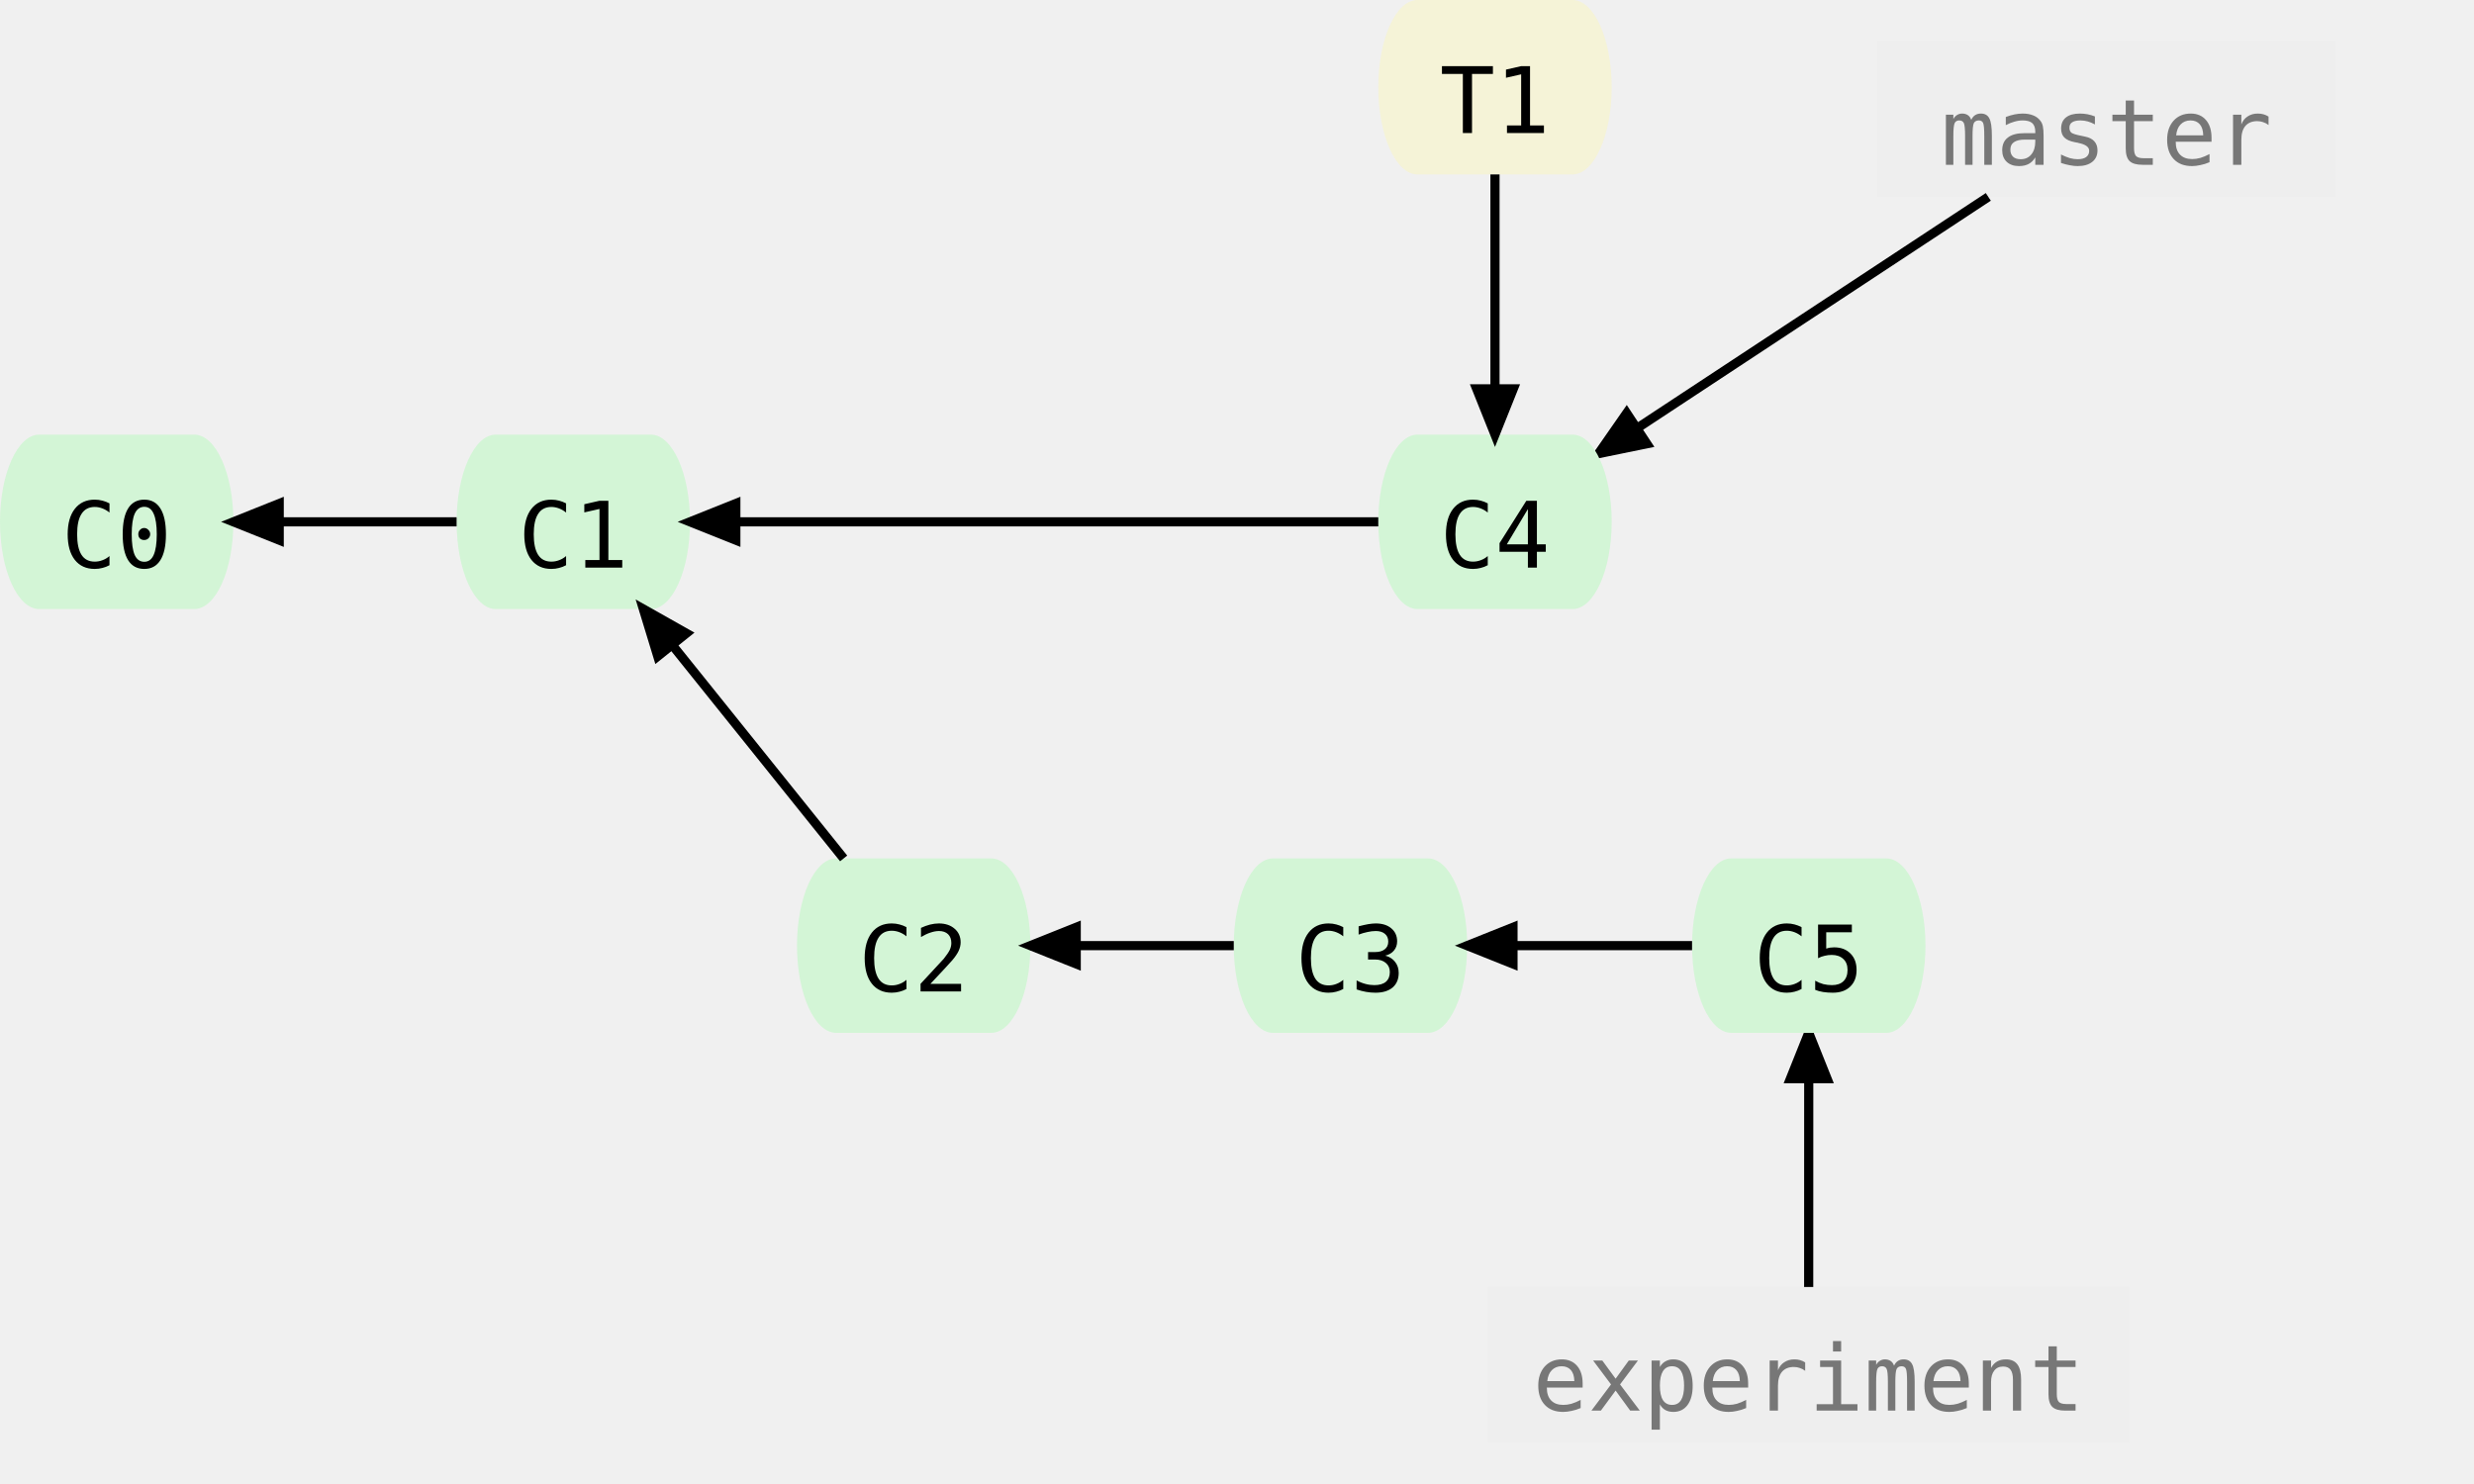
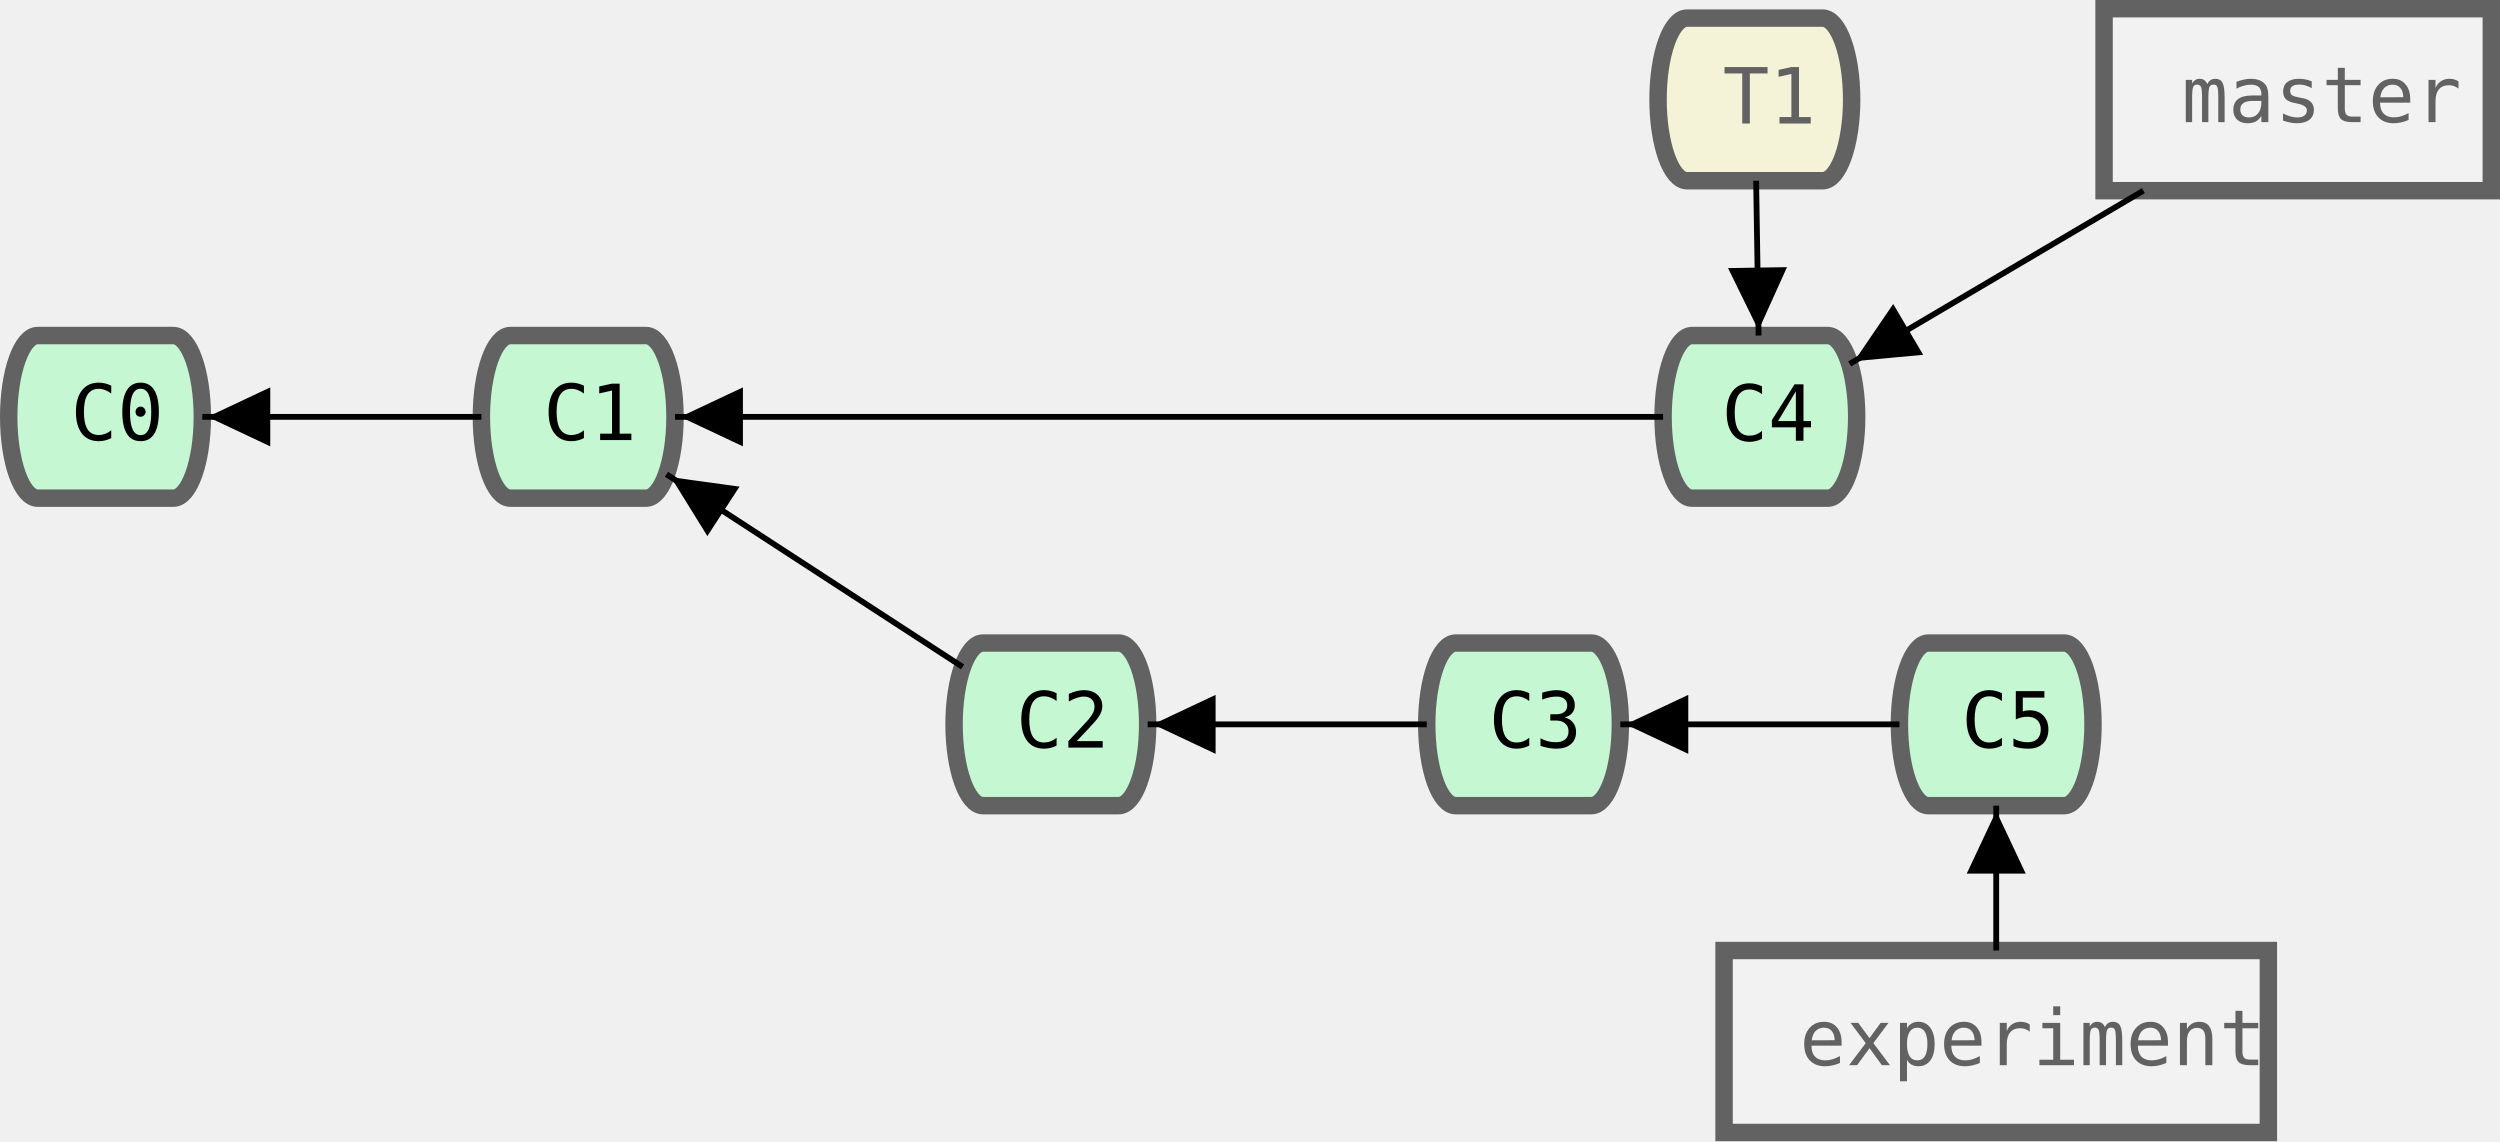
- <svg xmlns="http://www.w3.org/2000/svg" width="270.0" height="162.0">
-   <defs>
-     <marker orient="auto" refY="0.0" refX="0.0" id="Arrow1Lend_000000_1.000000px" style="overflow:visible;">
-       <path id="path_Arrow1Lend_000000_1.000000px" d="M -5,0.0 L -5,-2.0 L 0.0,0.0 L -5,2.0 z " style="fill:#000000;fill-rule:evenodd;stroke:#000000;stroke-width:1.0px;marker-start:none;" transform="scale(1)" />
+ <svg xmlns="http://www.w3.org/2000/svg" width="430.415" height="196.477" version="1.1" id="svg45" xml:space="preserve">
+   <defs id="defs4">
+     <marker orient="auto" refY="0" refX="0" id="Arrow1Lend_000000_1.000000px" style="overflow:visible">
+       <path id="path_Arrow1Lend_000000_1.000000px" d="M -5,0 V -2 L 0,0 -5,2 Z" style="fill:#000000;fill-rule:evenodd;stroke:#000000;stroke-width:1px;marker-start:none" />
+     </marker>
+     <marker orient="auto" refY="0" refX="0" id="Arrow1Lend_000000_1.000000px-3" style="overflow:visible">
+       <path id="path_Arrow1Lend_000000_1.000000px-6" d="M -5,0 V -2 L 0,0 -5,2 Z" style="fill:#000000;fill-rule:evenodd;stroke:#000000;stroke-width:1px;marker-start:none" />
+     </marker>
+     <rect x="318.086" y="219.016" width="10.384" height="29.798" id="rect3302" />
+     <marker orient="auto" refY="0" refX="0" id="Arrow1Lend_000000_1.000000px-5" style="overflow:visible">
+       <path id="path_Arrow1Lend_000000_1.000000px-3" d="M -5,0 V -2 L 0,0 -5,2 Z" style="fill:#000000;fill-rule:evenodd;stroke:#000000;stroke-width:1px;marker-start:none" />
+     </marker>
+     <marker style="overflow:visible" id="TriangleStart-0-1-8" refX="4" refY="0" orient="auto-start-reverse" markerWidth="10.784" markerHeight="10.155" viewBox="0 0 5.324 6.155" preserveAspectRatio="none">
+       <path transform="scale(0.5)" style="fill:context-stroke;fill-rule:evenodd;stroke:context-stroke;stroke-width:1pt" d="M 5.77,0 -2.88,5 V -5 Z" id="path135-8-9-0" />
+     </marker>
+     <marker style="overflow:visible" id="TriangleStart-0-1-6" refX="4" refY="0" orient="auto-start-reverse" markerWidth="10.784" markerHeight="10.155" viewBox="0 0 5.324 6.155" preserveAspectRatio="none">
+       <path transform="scale(0.5)" style="fill:context-stroke;fill-rule:evenodd;stroke:context-stroke;stroke-width:1pt" d="M 5.77,0 -2.88,5 V -5 Z" id="path135-8-9-6" />
+     </marker>
+     <marker style="overflow:visible" id="TriangleStart-0-1-0" refX="4" refY="0" orient="auto-start-reverse" markerWidth="10.784" markerHeight="10.155" viewBox="0 0 5.324 6.155" preserveAspectRatio="none">
+       <path transform="scale(0.5)" style="fill:context-stroke;fill-rule:evenodd;stroke:context-stroke;stroke-width:1pt" d="M 5.77,0 -2.88,5 V -5 Z" id="path135-8-9-04" />
+     </marker>
+     <marker style="overflow:visible" id="TriangleStart-0-1-2" refX="4" refY="0" orient="auto-start-reverse" markerWidth="10.784" markerHeight="10.155" viewBox="0 0 5.324 6.155" preserveAspectRatio="none">
+       <path transform="scale(0.5)" style="fill:context-stroke;fill-rule:evenodd;stroke:context-stroke;stroke-width:1pt" d="M 5.77,0 -2.88,5 V -5 Z" id="path135-8-9-67" />
+     </marker>
+     <marker style="overflow:visible" id="TriangleStart-0-1-98" refX="4" refY="0" orient="auto-start-reverse" markerWidth="10.784" markerHeight="10.155" viewBox="0 0 5.324 6.155" preserveAspectRatio="none">
+       <path transform="scale(0.5)" style="fill:context-stroke;fill-rule:evenodd;stroke:context-stroke;stroke-width:1pt" d="M 5.77,0 -2.88,5 V -5 Z" id="path135-8-9-7" />
+     </marker>
+     <marker style="overflow:visible" id="TriangleStart-0-1-5" refX="4" refY="0" orient="auto-start-reverse" markerWidth="10.784" markerHeight="10.155" viewBox="0 0 5.324 6.155" preserveAspectRatio="none">
+       <path transform="scale(0.5)" style="fill:context-stroke;fill-rule:evenodd;stroke:context-stroke;stroke-width:1pt" d="M 5.77,0 -2.88,5 V -5 Z" id="path135-8-9-99" />
+     </marker>
+     <marker style="overflow:visible" id="TriangleStart-0-1-91" refX="4" refY="0" orient="auto-start-reverse" markerWidth="10.784" markerHeight="10.155" viewBox="0 0 5.324 6.155" preserveAspectRatio="none">
+       <path transform="scale(0.5)" style="fill:context-stroke;fill-rule:evenodd;stroke:context-stroke;stroke-width:1pt" d="M 5.77,0 -2.88,5 V -5 Z" id="path135-8-9-07" />
+     </marker>
+     <marker style="overflow:visible" id="TriangleStart-0-1-91-7" refX="4" refY="0" orient="auto-start-reverse" markerWidth="10.784" markerHeight="10.155" viewBox="0 0 5.324 6.155" preserveAspectRatio="none">
+       <path transform="scale(0.5)" style="fill:context-stroke;fill-rule:evenodd;stroke:context-stroke;stroke-width:1pt" d="M 5.77,0 -2.88,5 V -5 Z" id="path135-8-9-07-0" />
    </marker>
  </defs>
-   <g transform="translate(-3.58246,-1.97902)">
-     <g style="fill:#fff;stroke:#000000;stroke-width:1px">
-       <rect id="1299" width="25.473" height="19.042" x="53.414" y="49.424" rx="4.277" ry="9.521" style="fill:#d3f5d6;stroke:none;stroke-width:3px" />
-       <text id="1299_text" x="53.414" y="49.424" style="fill:#000000;stroke:#000000;stroke-width:0;font-family: Inconsolata;font-size:10px">
-         <tspan id="1299_line1" text-anchor="middle" x="66.151" y="63.945" text-align="center" font-family="Inconsolata" font-size="10.0px" fill="#000000" stroke="#000000">C1</tspan>
-       </text>
-       <rect id="1300" width="50.0" height="17.0" x="208.478" y="6.471" style="fill:#eeeeee;stroke:none;stroke-width:2px" />
-       <text id="1300_text" x="218.478" y="9.471" style="fill:#cccccc;stroke:#cccccc;stroke-width:0;font-family: Inconsolata;font-size:10px">
-         <tspan id="1300_line1" text-anchor="middle" x="233.478" y="19.971" text-align="center" font-family="Inconsolata" font-size="10.0px" fill="#777777" stroke="#777777">master</tspan>
-       </text>
-       <path id="1301" style="stroke:#000000;marker-end:url(#Arrow1Lend_000000_1.000000px);marker-start:none;fill:none" d="M 220.577,23.471 L 178.035,51.502" />
-       <rect id="1302" width="25.473" height="19.042" x="3.582" y="49.424" rx="4.277" ry="9.521" style="fill:#d3f5d6;stroke:none;stroke-width:3px" />
-       <text id="1302_text" x="3.582" y="49.424" style="fill:#000000;stroke:#000000;stroke-width:0;font-family: Inconsolata;font-size:10px">
-         <tspan id="1302_line1" text-anchor="middle" x="16.319" y="63.945" text-align="center" font-family="Inconsolata" font-size="10.0px" fill="#000000" stroke="#000000">C0</tspan>
-       </text>
-       <path id="1303" style="stroke:#000000;marker-end:url(#Arrow1Lend_000000_1.000000px);marker-start:none;fill:none" d="M 53.414,58.945 L 29.055,58.945" />
-       <rect id="1304" width="25.473" height="19.042" x="90.562" y="95.687" rx="4.277" ry="9.521" style="fill:#d3f5d6;stroke:none;stroke-width:3px" />
-       <text id="1304_text" x="90.562" y="95.687" style="fill:#000000;stroke:#000000;stroke-width:0;font-family: Inconsolata;font-size:10px">
-         <tspan id="1304_line1" text-anchor="middle" x="103.299" y="110.208" text-align="center" font-family="Inconsolata" font-size="10.0px" fill="#000000" stroke="#000000">C2</tspan>
-       </text>
-       <path id="1306" style="stroke:#000000;marker-end:url(#Arrow1Lend_000000_1.000000px);marker-start:none;fill:none" d="M 95.654,95.687 L 73.796,68.466" />
-       <rect id="1307" width="25.473" height="19.042" x="138.23" y="95.687" rx="4.277" ry="9.521" style="fill:#d3f5d6;stroke:none;stroke-width:3px" />
-       <text id="1307_text" x="138.23" y="95.687" style="fill:#000000;stroke:#000000;stroke-width:0;font-family: Inconsolata;font-size:10px">
-         <tspan id="1307_line1" text-anchor="middle" x="150.966" y="110.208" text-align="center" font-family="Inconsolata" font-size="10.0px" fill="#000000" stroke="#000000">C3</tspan>
-       </text>
-       <path id="1308" style="stroke:#000000;marker-end:url(#Arrow1Lend_000000_1.000000px);marker-start:none;fill:none" d="M 138.23,105.208 L 116.035,105.208" />
-       <rect id="1309" width="25.473" height="19.042" x="154.001" y="49.424" rx="4.277" ry="9.521" style="fill:#d3f5d6;stroke:none;stroke-width:3px" />
-       <text id="1309_text" x="154.001" y="49.424" style="fill:#000000;stroke:#000000;stroke-width:0;font-family: Inconsolata;font-size:10px">
-         <tspan id="1309_line1" text-anchor="middle" x="166.737" y="63.945" text-align="center" font-family="Inconsolata" font-size="10.0px" fill="#000000" stroke="#000000">C4</tspan>
-       </text>
-       <path id="1310" style="stroke:#000000;marker-end:url(#Arrow1Lend_000000_1.000000px);marker-start:none;fill:none" d="M 154.001,58.945 L 78.887,58.945" />
-       <rect id="1316" width="70.0" height="17.0" x="165.971" y="142.471" style="fill:#eeeeee;stroke:none;stroke-width:2px" />
-       <text id="1316_text" x="175.971" y="145.471" style="fill:#cccccc;stroke:#cccccc;stroke-width:0;font-family: Inconsolata;font-size:10px">
-         <tspan id="1316_line1" text-anchor="middle" x="200.971" y="155.971" text-align="center" font-family="Inconsolata" font-size="10.0px" fill="#777777" stroke="#777777">experiment</tspan>
-       </text>
-       <path id="1317" style="stroke:#000000;marker-end:url(#Arrow1Lend_000000_1.000000px);marker-start:none;fill:none" d="M 200.973,142.471 L 200.98,114.729" />
-       <rect id="1324" width="25.473" height="19.042" x="188.245" y="95.687" rx="4.277" ry="9.521" style="fill:#d3f5d6;stroke:none;stroke-width:3px" />
-       <text id="1324_text" x="188.245" y="95.687" style="fill:#000000;stroke:#000000;stroke-width:0;font-family: Inconsolata;font-size:10px">
-         <tspan id="1324_line1" text-anchor="middle" x="200.981" y="110.208" text-align="center" font-family="Inconsolata" font-size="10.0px" fill="#000000" stroke="#000000">C5</tspan>
-       </text>
-       <path id="1325" style="stroke:#000000;marker-end:url(#Arrow1Lend_000000_1.000000px);marker-start:none;fill:none" d="M 188.245,105.208 L 163.703,105.208" />
-       <rect id="1350" width="25.473" height="19.042" x="154.001" y="1.979" rx="4.277" ry="9.521" style="fill:#f5f3d7;stroke:none;stroke-width:3px" />
-       <text id="1350_text" x="154.001" y="1.979" style="fill:#000000;stroke:#000000;stroke-width:0;font-family: Inconsolata;font-size:10px">
-         <tspan id="1350_line1" text-anchor="middle" x="166.737" y="16.5" text-align="center" font-family="Inconsolata" font-size="10.0px" fill="#000000" stroke="#000000">T1</tspan>
-       </text>
-       <path id="1351" style="stroke:#000000;marker-end:url(#Arrow1Lend_000000_1.000000px);marker-start:none;fill:none" d="M 166.738,21.021 L 166.738,49.424" />
-     </g>
+   <g id="g_master" style="stroke:#626262;stroke-width:3;stroke-dasharray:none;stroke-opacity:1" transform="translate(-90.41798,-155.0577)">
+     <path d="m 452.667,187.887 h 66.667 v -31.329 h -66.667 z" style="fill:#f1f2f1;fill-opacity:1;fill-rule:nonzero;stroke:#626262;stroke-width:3;stroke-dasharray:none;stroke-opacity:1" id="b_master" />
+     <text xml:space="preserve" style="font-variant:normal;font-weight:normal;font-size:13.333px;font-family:Inconsolata;-inkscape-font-specification:Inconsolata;writing-mode:lr-tb;fill:#626262;fill-opacity:1;fill-rule:nonzero;stroke:none;stroke-width:3;stroke-dasharray:none;stroke-opacity:1" id="t_master" x="466.033" y="176.089">
+       <tspan x="466.033 472.7 479.367 486.033 492.7 499.367" y="176.089" id="tspan34577" style="fill:#626262;fill-opacity:1;stroke:none;stroke-width:3;stroke-dasharray:none;stroke-opacity:1">master</tspan>
+     </text>
  </g>
+   <g id="g_master_h" transform="translate(-156.2054,7.296274)" style="stroke:#626262;stroke-width:3;stroke-dasharray:none;stroke-opacity:1">
+     <path d="m 453.032,187.68 h 93.708 v -31.329 h -93.708 z" style="fill:#f1f2f1;fill-opacity:1;fill-rule:nonzero;stroke:#626262;stroke-width:3;stroke-dasharray:none;stroke-opacity:1" id="b_master_h" />
+     <text xml:space="preserve" style="font-variant:normal;font-weight:normal;font-size:13.333px;font-family:Inconsolata;-inkscape-font-specification:Inconsolata;writing-mode:lr-tb;fill:#626262;fill-opacity:1;fill-rule:nonzero;stroke:none;stroke-width:3;stroke-dasharray:none;stroke-opacity:1" id="t_master_h" x="466.033" y="176.089">
+       <tspan id="tspan34577-2" style="fill:#626262;fill-opacity:1;stroke:none;stroke-width:3;stroke-dasharray:none;stroke-opacity:1" x="466.033" y="176.089">experiment</tspan>
+     </text>
+   </g>
+   <g id="g_c1" style="stroke:#626262;stroke-width:3;stroke-dasharray:none;stroke-opacity:1" transform="translate(-56.91872,-50.4183)">
+     <path d="m 144.797,108.187 h 23.333 c 2.76,0 5,6.272 5,14 0,7.728 -2.24,14 -5,14 h -23.333 c -2.761,0 -5,-6.272 -5,-14 0,-7.728 2.239,-14 5,-14" style="fill:#c5f7d2;fill-opacity:1;fill-rule:nonzero;stroke:#626262;stroke-width:3;stroke-dasharray:none;stroke-opacity:1" id="b_c1" />
+     <text xml:space="preserve" style="font-variant:normal;font-weight:normal;font-size:13.333px;font-family:Inconsolata;-inkscape-font-specification:Inconsolata;writing-mode:lr-tb;fill:#000000;fill-opacity:1;fill-rule:nonzero;stroke:none;stroke-width:3;stroke-dasharray:none;stroke-opacity:1" id="t_c1" x="150.464" y="126.187">
+       <tspan x="150.464 157.131" y="126.187" id="tspan34585" style="stroke:none;stroke-width:3;stroke-dasharray:none;stroke-opacity:1">C1</tspan>
+     </text>
+   </g>
+   <g id="g_c0" style="stroke:#626262;stroke-width:3;stroke-dasharray:none;stroke-opacity:1" transform="translate(-38.0552,-50.4183)">
+     <path d="m 44.555,108.187 h 23.333 c 2.76,0 5,6.272 5,14 0,7.728 -2.24,14 -5,14 H 44.555 c -2.76,0 -5,-6.272 -5,-14 0,-7.728 2.24,-14 5,-14" style="fill:#c5f7d2;fill-opacity:1;fill-rule:nonzero;stroke:#626262;stroke-width:3;stroke-dasharray:none;stroke-opacity:1" id="b_c0" />
+     <text xml:space="preserve" style="font-variant:normal;font-weight:normal;font-size:13.333px;font-family:Inconsolata;-inkscape-font-specification:Inconsolata;writing-mode:lr-tb;fill:#000000;fill-opacity:1;fill-rule:nonzero;stroke:none;stroke-width:3;stroke-dasharray:none;stroke-opacity:1" id="t_c0" x="50.222" y="126.187">
+       <tspan x="50.222 56.889" y="126.187" id="tspan34593" style="stroke:none;stroke-width:3;stroke-dasharray:none;stroke-opacity:1">C0</tspan>
+     </text>
+   </g>
+   <g id="g_c2" style="stroke:#626262;stroke-width:3;stroke-dasharray:none;stroke-opacity:1" transform="translate(-46.55477,2.521027)">
+     <path d="m 215.812,108.187 h 23.333 c 2.76,0 5,6.272 5,14 0,7.728 -2.24,14 -5,14 h -23.333 c -2.76,0 -5,-6.272 -5,-14 0,-7.728 2.24,-14 5,-14" style="fill:#c5f7d2;fill-opacity:1;fill-rule:nonzero;stroke:#626262;stroke-width:3;stroke-dasharray:none;stroke-opacity:1" id="b_c2" />
+     <text xml:space="preserve" style="font-variant:normal;font-weight:normal;font-size:13.333px;font-family:Inconsolata;-inkscape-font-specification:Inconsolata;writing-mode:lr-tb;fill:#000000;fill-opacity:1;fill-rule:nonzero;stroke:none;stroke-width:3;stroke-dasharray:none;stroke-opacity:1" id="t_c2" x="221.479" y="126.187">
+       <tspan x="221.479 228.145" y="126.187" id="tspan34607" style="stroke:none;stroke-width:3;stroke-dasharray:none;stroke-opacity:1">C2</tspan>
+     </text>
+   </g>
+   <g id="g_c3" style="stroke:#626262;stroke-width:3;stroke-dasharray:none;stroke-opacity:1" transform="translate(-48.28815,2.521027)">
+     <path d="m 298.924,108.187 h 23.333 c 2.76,0 5,6.272 5,14 0,7.728 -2.24,14 -5,14 h -23.333 c -2.76,0 -5,-6.272 -5,-14 0,-7.728 2.24,-14 5,-14" style="fill:#c5f7d2;fill-opacity:1;fill-rule:nonzero;stroke:#626262;stroke-width:3;stroke-dasharray:none;stroke-opacity:1" id="b_c3" />
+     <text xml:space="preserve" style="font-variant:normal;font-weight:normal;font-size:13.333px;font-family:Inconsolata;-inkscape-font-specification:Inconsolata;writing-mode:lr-tb;fill:#000000;fill-opacity:1;fill-rule:nonzero;stroke:none;stroke-width:3;stroke-dasharray:none;stroke-opacity:1" id="t_c3" x="304.591" y="126.187">
+       <tspan x="304.591 311.257" y="126.187" id="tspan34655" style="stroke:none;stroke-width:3;stroke-dasharray:none;stroke-opacity:1">C3</tspan>
+     </text>
+   </g>
+   <g id="g_c4" style="stroke:#626262;stroke-width:3;stroke-dasharray:none;stroke-opacity:1" transform="translate(-87.47484,-50.4183)">
+     <path d="m 378.8,108.187 h 23.333 c 2.76,0 5,6.272 5,14 0,7.728 -2.24,14 -5,14 h -23.333 c -2.76,0 -5,-6.272 -5,-14 0,-7.728 2.24,-14 5,-14" style="fill:#c5f7d2;fill-opacity:1;fill-rule:nonzero;stroke:#626262;stroke-width:3;stroke-dasharray:none;stroke-opacity:1" id="b_c4" />
+     <text xml:space="preserve" style="font-variant:normal;font-weight:normal;font-size:13.333px;font-family:Inconsolata;-inkscape-font-specification:Inconsolata;writing-mode:lr-tb;fill:#000000;fill-opacity:1;fill-rule:nonzero;stroke:none;stroke-width:3;stroke-dasharray:none;stroke-opacity:1" id="t_c4" x="383.853" y="126.3">
+       <tspan x="383.853 390.52" y="126.3" id="tspan34669" style="stroke:none;stroke-width:3;stroke-dasharray:none;stroke-opacity:1">C4</tspan>
+     </text>
+   </g>
+   <g id="g_c5" style="stroke:#626262;stroke-width:3;stroke-dasharray:none;stroke-opacity:1" transform="translate(-142.3189,2.521027)">
+     <path d="m 474.333,108.187 h 23.333 c 2.76,0 5,6.272 5,14 0,7.728 -2.24,14 -5,14 h -23.333 c -2.76,0 -5,-6.272 -5,-14 0,-7.728 2.24,-14 5,-14" style="fill:#c5f7d2;fill-opacity:1;fill-rule:nonzero;stroke:#626262;stroke-width:3;stroke-dasharray:none;stroke-opacity:1" id="b_c5" />
+     <text xml:space="preserve" style="font-variant:normal;font-weight:normal;font-size:13.333px;font-family:Inconsolata;-inkscape-font-specification:Inconsolata;writing-mode:lr-tb;fill:#000000;fill-opacity:1;fill-rule:nonzero;stroke:none;stroke-width:3;stroke-dasharray:none;stroke-opacity:1" id="t_c5" x="480" y="126.187">
+       <tspan x="480 486.667" y="126.187" id="tspan34697" style="stroke:none;stroke-width:3;stroke-dasharray:none;stroke-opacity:1">C5</tspan>
+     </text>
+   </g>
+   <g id="g_master_h2" transform="translate(-169.9036,-155.0577)" style="stroke:#626262;stroke-width:3;stroke-dasharray:none;stroke-opacity:1">
+     <path d="m 430.432,-2.091 h 23.333 c 2.76,0 5,6.272 5,14 0,7.728 -2.24,14 -5,14 h -23.333 c -2.76,0 -5,-6.272 -5,-14 0,-7.728 2.24,-14 5,-14" style="fill:#f5f3d7;fill-opacity:1;fill-rule:nonzero;stroke:#626262;stroke-width:3;stroke-dasharray:none;stroke-opacity:1" id="b_c4-5" transform="translate(29.93,160.2666)" />
+     <text xml:space="preserve" style="font-variant:normal;font-weight:normal;font-size:13.333px;font-family:Inconsolata;-inkscape-font-specification:Inconsolata;writing-mode:lr-tb;fill:#626262;fill-opacity:1;fill-rule:nonzero;stroke:none;stroke-width:3;stroke-dasharray:none;stroke-opacity:1" id="t_master_h2" x="466.495" y="176.322">
+       <tspan id="tspan34577-2-1-5-0" style="fill:#626262;fill-opacity:1;stroke:none;stroke-width:3;stroke-dasharray:none;stroke-opacity:1" x="466.495" y="176.322">T1</tspan>
+     </text>
+   </g>
+   <path style="display:inline;fill:none;fill-rule:evenodd;stroke:#000000;stroke-width:1px;stroke-linecap:butt;stroke-linejoin:miter;stroke-opacity:1;marker-end:url(#TriangleStart-0-1-8)" d="m 327.014,124.708 -48.045,0" id="a_1-1-6-5" />
+   <path style="display:inline;fill:none;fill-rule:evenodd;stroke:#000000;stroke-width:1px;stroke-linecap:butt;stroke-linejoin:miter;stroke-opacity:1;marker-end:url(#TriangleStart-0-1-6)" d="M 286.325,71.769 H 116.212" id="a_1-1-6-4" />
+   <path style="display:inline;fill:none;fill-rule:evenodd;stroke:#000000;stroke-width:1px;stroke-linecap:butt;stroke-linejoin:miter;stroke-opacity:1;marker-end:url(#TriangleStart-0-1-0)" d="M 245.636,124.708 H 197.591" id="a_1-1-6-6" />
+   <path style="display:inline;fill:none;fill-rule:evenodd;stroke:#000000;stroke-width:1px;stroke-linecap:butt;stroke-linejoin:miter;stroke-opacity:1;marker-end:url(#TriangleStart-0-1-2)" d="M 165.72,114.817 114.75,81.659" id="a_1-1-6-56" />
+   <path style="display:inline;fill:none;fill-rule:evenodd;stroke:#000000;stroke-width:1px;stroke-linecap:butt;stroke-linejoin:miter;stroke-opacity:1;marker-end:url(#TriangleStart-0-1-98)" d="M 82.879,71.769 H 34.833" id="a_1-1-6-2" />
+   <path style="display:inline;fill:none;fill-rule:evenodd;stroke:#000000;stroke-width:1px;stroke-linecap:butt;stroke-linejoin:miter;stroke-opacity:1;marker-end:url(#TriangleStart-0-1-5)" d="m 302.347,31.118 0.423,26.651" id="a_1-1-6-14" />
+   <path style="display:inline;fill:none;fill-rule:evenodd;stroke:#000000;stroke-width:1px;stroke-linecap:butt;stroke-linejoin:miter;stroke-opacity:1;marker-end:url(#TriangleStart-0-1-91)" d="M 369.02,32.829 318.452,62.651" id="a_1-1-6-58" />
+   <path style="display:inline;fill:none;fill-rule:evenodd;stroke:#000000;stroke-width:1px;stroke-linecap:butt;stroke-linejoin:miter;stroke-opacity:1;marker-end:url(#TriangleStart-0-1-91-7)" d="m 343.681,163.647 0,-24.939" id="a_1-1-6-58-4" />
</svg>
